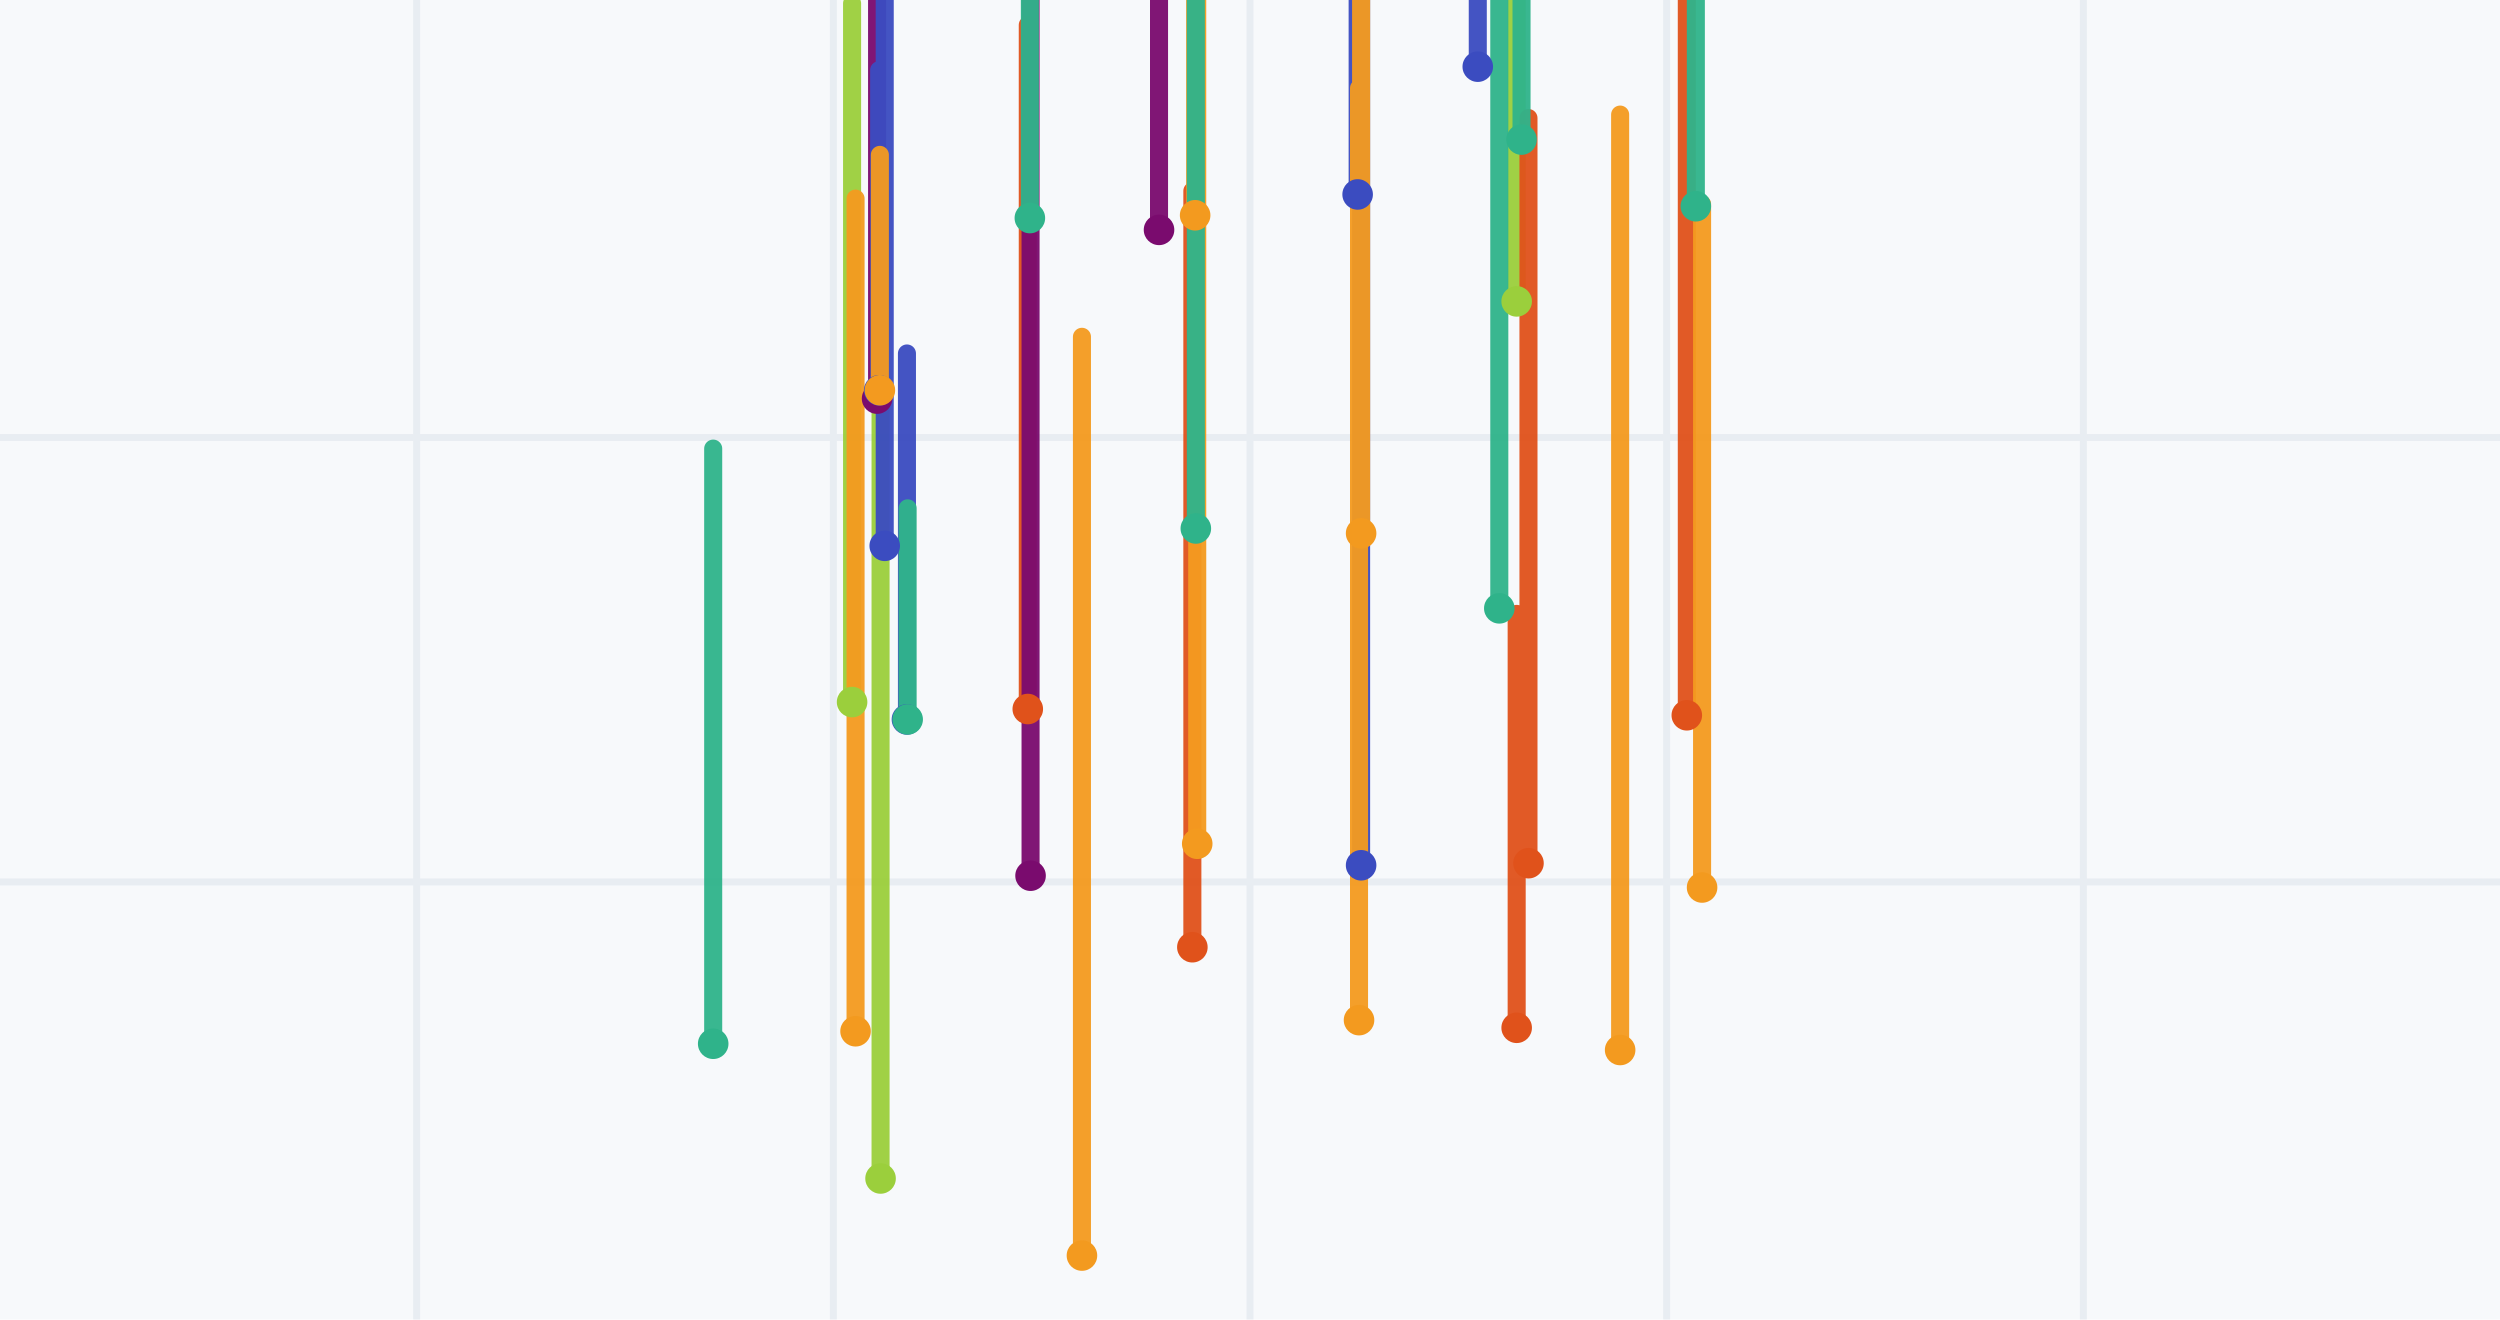
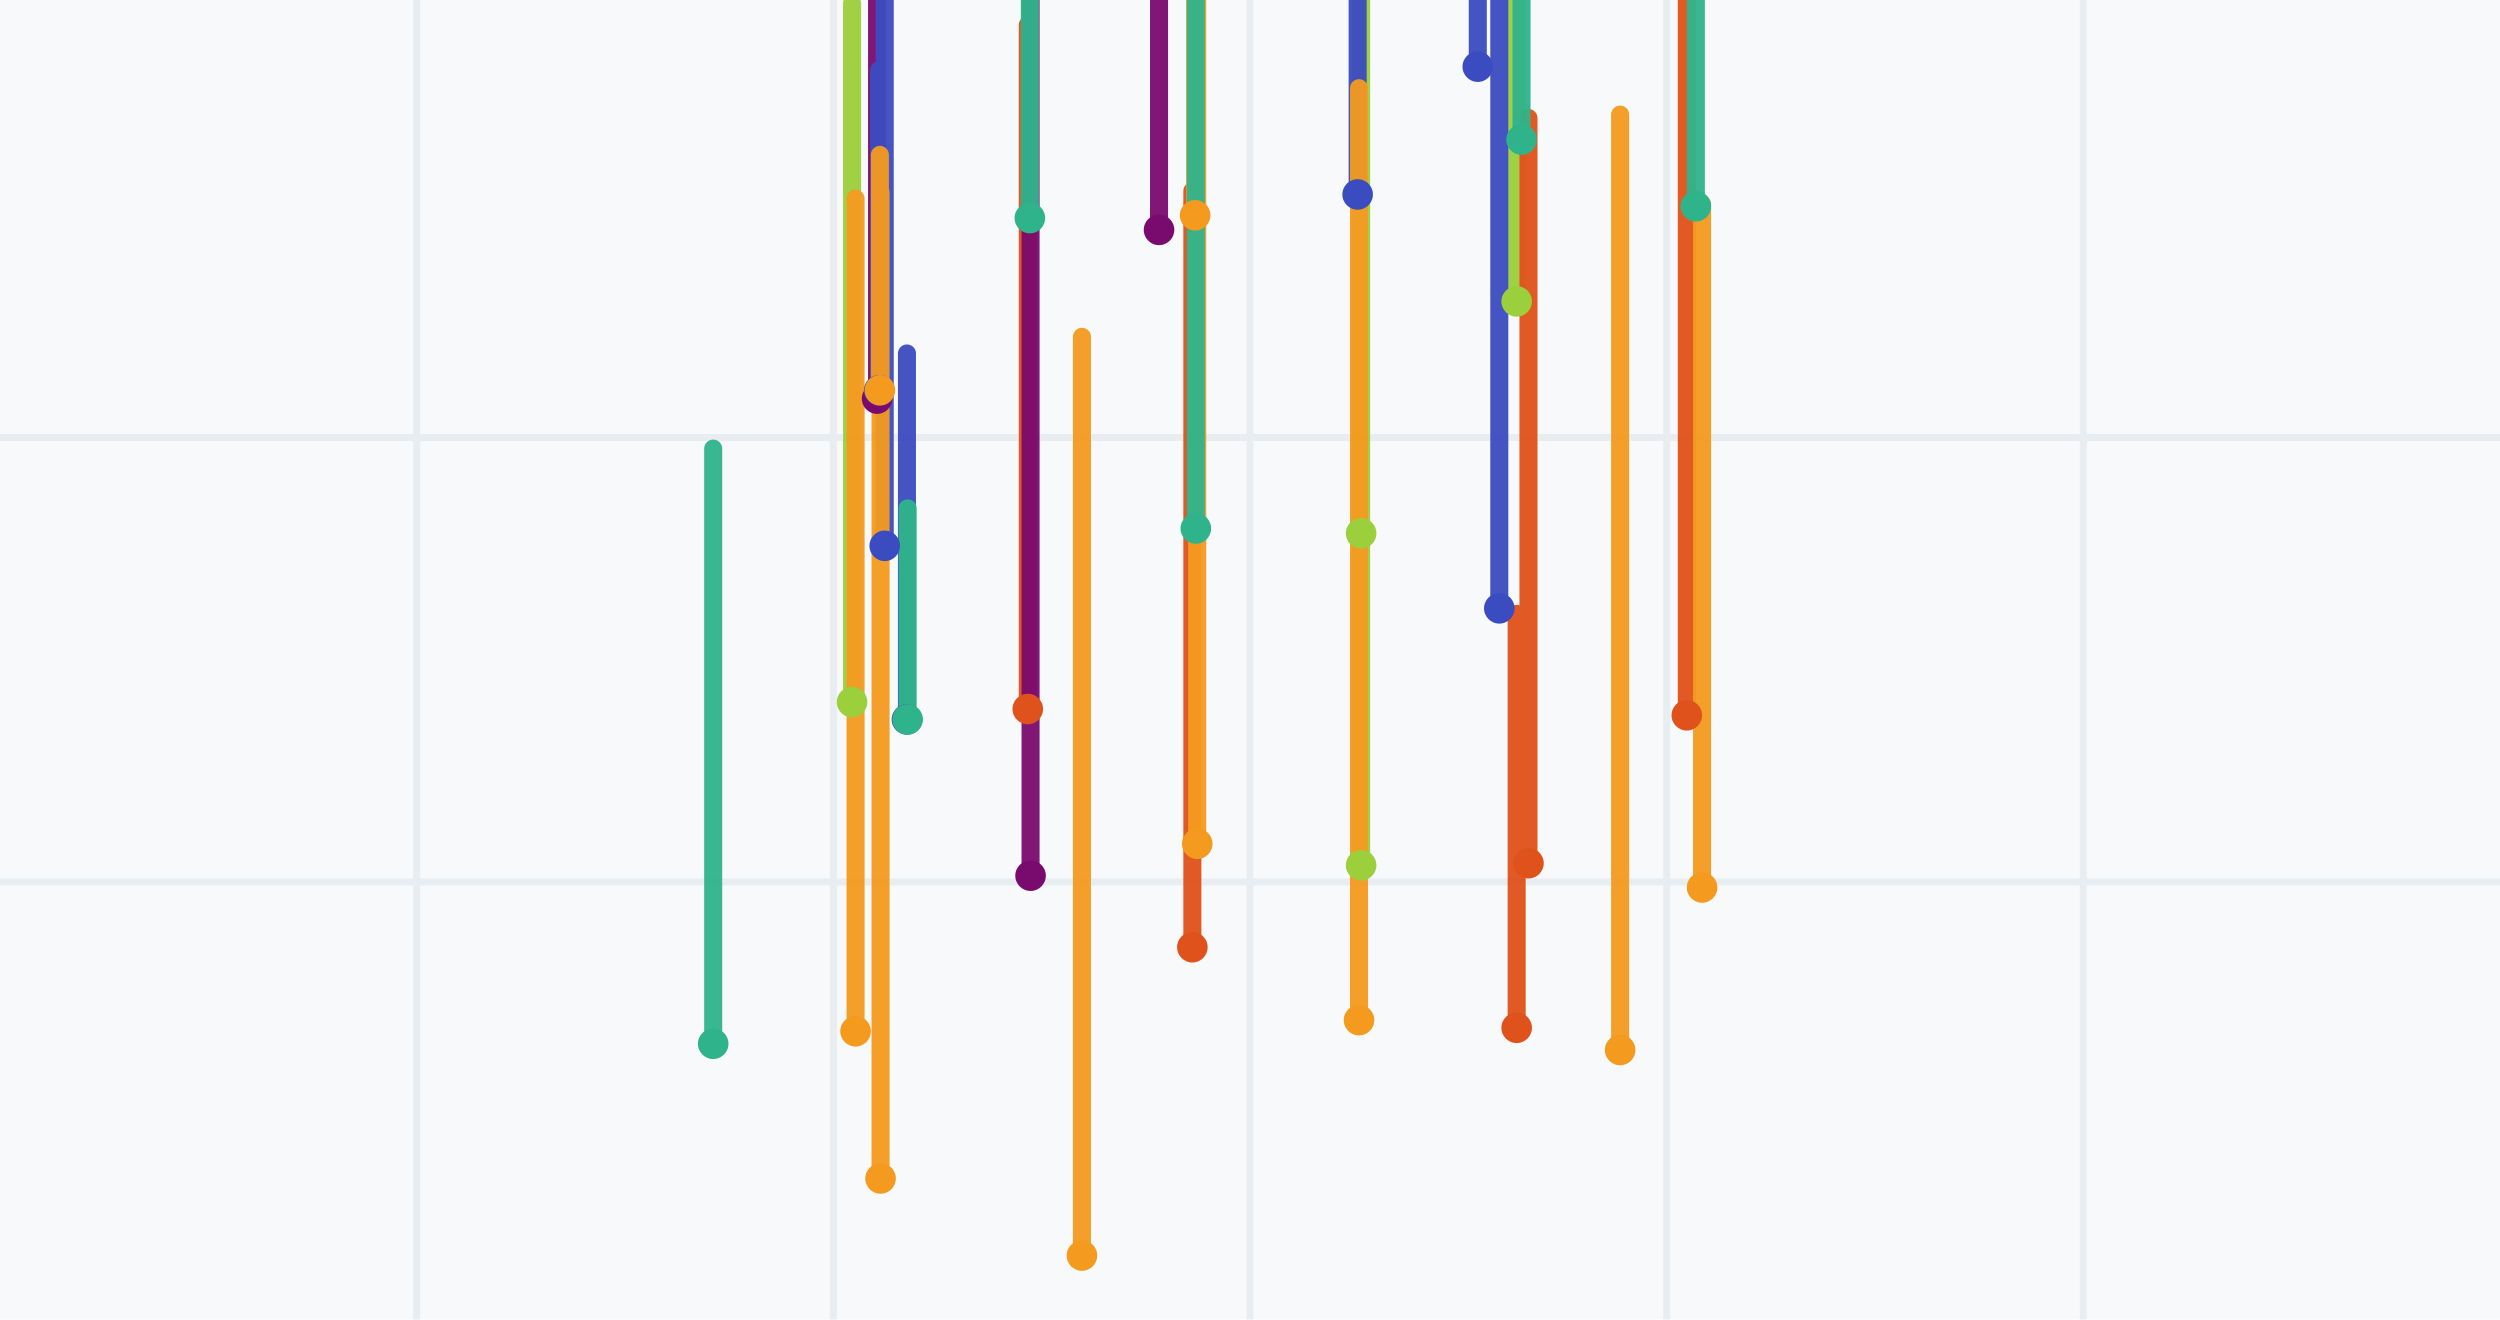
<svg xmlns="http://www.w3.org/2000/svg" viewBox="0 0 360 190" width="360" height="190" role="img" aria-label="drill plan">
  <rect width="360" height="190" fill="#f7f9fb" />
  <line x1="60" y1="0" x2="60" y2="190" stroke="#e8edf2" />
  <line x1="120" y1="0" x2="120" y2="190" stroke="#e8edf2" />
  <line x1="180" y1="0" x2="180" y2="190" stroke="#e8edf2" />
  <line x1="240" y1="0" x2="240" y2="190" stroke="#e8edf2" />
  <line x1="300" y1="0" x2="300" y2="190" stroke="#e8edf2" />
  <line x1="0" y1="63" x2="360" y2="63" stroke="#e8edf2" />
  <line x1="0" y1="127" x2="360" y2="127" stroke="#e8edf2" />
-   <path d="M122.7 101.1L122.7 0.5M218.4 43.4L218.4 -55.1M126.8 169.7L126.8 27.7" stroke="#9bcf3c" stroke-width="2.6" fill="none" stroke-linecap="round" opacity=".95" />
+   <path d="M122.7 101.1L122.7 0.5M196.0 76.8L196.0 -41.6M196.0 124.6L196.0 -13.0M218.4 43.4L218.4 -55.1" stroke="#9bcf3c" stroke-width="2.6" fill="none" stroke-linecap="round" opacity=".95" />
  <path d="M148.0 102.1L148.0 3.6M171.7 136.4L171.7 27.5M218.4 148.0L218.4 88.4M220.1 124.3L220.1 17.0M242.9 103.0L242.9 -3.5" stroke="#e0521b" stroke-width="2.6" fill="none" stroke-linecap="round" opacity=".95" />
  <path d="M126.3 57.4L126.3 -33.5M166.9 33.1L166.9 -67.9M148.4 126.1L148.4 -7.6" stroke="#7a0b6e" stroke-width="2.6" fill="none" stroke-linecap="round" opacity=".95" />
-   <path d="M212.8 9.6L212.8 -61.4M127.4 78.6L127.4 -29.2M195.5 28.0L195.5 -61.4M196.0 124.6L196.0 -13.0M126.6 56.2L126.6 10.1M130.6 103.6L130.6 50.9" stroke="#3b4cc0" stroke-width="2.6" fill="none" stroke-linecap="round" opacity=".95" />
-   <path d="M155.8 180.8L155.8 48.5M195.7 146.9L195.7 12.7M123.2 148.5L123.2 28.6M196.0 76.8L196.0 -41.6M172.1 31.0L172.1 -41.2M172.4 121.5L172.4 -8.6M233.3 151.2L233.3 16.5M126.7 56.2L126.7 22.3M245.1 127.8L245.1 29.4" stroke="#f39a1f" stroke-width="2.6" fill="none" stroke-linecap="round" opacity=".95" />
-   <path d="M102.7 150.3L102.7 64.6M215.9 87.6L215.9 -22.5M172.2 76.1L172.2 -67.2M148.3 31.4L148.3 -43.3M219.1 20.1L219.1 -31.9M244.2 29.7L244.2 -38.5M130.7 103.6L130.7 73.2" stroke="#2fb38a" stroke-width="2.6" fill="none" stroke-linecap="round" opacity=".95" />
-   <path d="M120.5 101.1a2.2 2.2 0 1 0 4.4 0a2.2 2.2 0 1 0-4.4 0M216.2 43.4a2.2 2.2 0 1 0 4.4 0a2.2 2.2 0 1 0-4.4 0M124.6 169.7a2.2 2.2 0 1 0 4.4 0a2.2 2.2 0 1 0-4.4 0" fill="#9bcf3c" />
+   <path d="M212.8 9.6L212.8 -61.4M215.9 87.6L215.9 -22.5M127.4 78.6L127.4 -29.2M195.5 28.0L195.5 -61.4M126.6 56.2L126.6 10.1M130.6 103.6L130.6 50.9" stroke="#3b4cc0" stroke-width="2.6" fill="none" stroke-linecap="round" opacity=".95" />
+   <path d="M155.8 180.8L155.8 48.5M195.7 146.9L195.7 12.7M123.2 148.5L123.2 28.6M172.1 31.0L172.1 -41.2M172.4 121.5L172.4 -8.6M233.3 151.2L233.3 16.5M126.7 56.2L126.7 22.3M245.1 127.8L245.1 29.4M126.8 169.7L126.8 27.7" stroke="#f39a1f" stroke-width="2.6" fill="none" stroke-linecap="round" opacity=".95" />
+   <path d="M102.7 150.3L102.7 64.6M172.2 76.1L172.2 -67.2M148.3 31.4L148.3 -43.3M219.1 20.1L219.1 -31.9M244.2 29.7L244.2 -38.5M130.7 103.6L130.7 73.2" stroke="#2fb38a" stroke-width="2.6" fill="none" stroke-linecap="round" opacity=".95" />
+   <path d="M120.5 101.1a2.2 2.2 0 1 0 4.4 0a2.2 2.2 0 1 0-4.4 0M193.8 76.8a2.2 2.2 0 1 0 4.4 0a2.2 2.2 0 1 0-4.4 0M193.8 124.6a2.2 2.2 0 1 0 4.4 0a2.2 2.2 0 1 0-4.4 0M216.2 43.4a2.2 2.2 0 1 0 4.4 0a2.2 2.2 0 1 0-4.4 0" fill="#9bcf3c" />
  <path d="M145.8 102.1a2.2 2.2 0 1 0 4.4 0a2.2 2.2 0 1 0-4.4 0M169.5 136.4a2.2 2.2 0 1 0 4.4 0a2.2 2.2 0 1 0-4.4 0M216.2 148.0a2.2 2.2 0 1 0 4.4 0a2.2 2.2 0 1 0-4.4 0M217.9 124.3a2.2 2.2 0 1 0 4.4 0a2.2 2.2 0 1 0-4.4 0M240.7 103.0a2.2 2.2 0 1 0 4.4 0a2.2 2.2 0 1 0-4.4 0" fill="#e0521b" />
  <path d="M124.1 57.4a2.2 2.2 0 1 0 4.4 0a2.2 2.2 0 1 0-4.4 0M164.7 33.1a2.2 2.2 0 1 0 4.4 0a2.2 2.2 0 1 0-4.4 0M146.2 126.1a2.2 2.2 0 1 0 4.4 0a2.2 2.2 0 1 0-4.4 0" fill="#7a0b6e" />
-   <path d="M210.6 9.6a2.2 2.2 0 1 0 4.4 0a2.2 2.2 0 1 0-4.4 0M125.2 78.6a2.2 2.2 0 1 0 4.4 0a2.2 2.2 0 1 0-4.4 0M193.3 28.0a2.2 2.2 0 1 0 4.4 0a2.2 2.2 0 1 0-4.4 0M193.8 124.6a2.2 2.2 0 1 0 4.4 0a2.2 2.2 0 1 0-4.4 0M124.4 56.2a2.2 2.2 0 1 0 4.4 0a2.2 2.2 0 1 0-4.4 0M128.4 103.6a2.2 2.2 0 1 0 4.4 0a2.2 2.2 0 1 0-4.4 0" fill="#3b4cc0" />
-   <path d="M153.6 180.8a2.2 2.2 0 1 0 4.4 0a2.2 2.2 0 1 0-4.4 0M193.5 146.9a2.2 2.2 0 1 0 4.4 0a2.2 2.2 0 1 0-4.4 0M121.0 148.5a2.2 2.2 0 1 0 4.4 0a2.2 2.2 0 1 0-4.4 0M193.8 76.8a2.2 2.2 0 1 0 4.4 0a2.2 2.2 0 1 0-4.4 0M169.9 31.0a2.2 2.2 0 1 0 4.4 0a2.2 2.2 0 1 0-4.4 0M170.2 121.5a2.2 2.2 0 1 0 4.4 0a2.2 2.2 0 1 0-4.4 0M231.1 151.2a2.2 2.2 0 1 0 4.4 0a2.2 2.2 0 1 0-4.4 0M124.5 56.2a2.2 2.2 0 1 0 4.4 0a2.2 2.2 0 1 0-4.4 0M242.9 127.8a2.2 2.2 0 1 0 4.4 0a2.2 2.2 0 1 0-4.4 0" fill="#f39a1f" />
-   <path d="M100.5 150.3a2.2 2.2 0 1 0 4.4 0a2.2 2.2 0 1 0-4.4 0M213.7 87.6a2.2 2.2 0 1 0 4.4 0a2.2 2.2 0 1 0-4.4 0M170.0 76.1a2.2 2.2 0 1 0 4.4 0a2.2 2.2 0 1 0-4.4 0M146.1 31.4a2.2 2.2 0 1 0 4.4 0a2.2 2.2 0 1 0-4.4 0M216.9 20.1a2.2 2.2 0 1 0 4.4 0a2.2 2.2 0 1 0-4.4 0M242.0 29.7a2.2 2.2 0 1 0 4.4 0a2.2 2.2 0 1 0-4.4 0M128.5 103.6a2.2 2.2 0 1 0 4.4 0a2.2 2.2 0 1 0-4.4 0" fill="#2fb38a" />
+   <path d="M210.6 9.6a2.2 2.2 0 1 0 4.4 0a2.2 2.2 0 1 0-4.4 0M213.7 87.6a2.2 2.2 0 1 0 4.4 0a2.2 2.2 0 1 0-4.4 0M125.2 78.6a2.2 2.2 0 1 0 4.4 0a2.2 2.2 0 1 0-4.4 0M193.3 28.0a2.2 2.2 0 1 0 4.4 0a2.2 2.2 0 1 0-4.4 0M124.4 56.2a2.2 2.2 0 1 0 4.4 0a2.2 2.2 0 1 0-4.4 0M128.4 103.6a2.2 2.2 0 1 0 4.4 0a2.2 2.2 0 1 0-4.4 0" fill="#3b4cc0" />
+   <path d="M153.6 180.8a2.2 2.2 0 1 0 4.4 0a2.2 2.2 0 1 0-4.4 0M193.5 146.9a2.2 2.2 0 1 0 4.4 0a2.2 2.2 0 1 0-4.4 0M121.0 148.5a2.2 2.2 0 1 0 4.4 0a2.2 2.2 0 1 0-4.4 0M169.9 31.0a2.2 2.2 0 1 0 4.4 0a2.2 2.2 0 1 0-4.4 0M170.2 121.5a2.2 2.2 0 1 0 4.4 0a2.2 2.2 0 1 0-4.4 0M231.1 151.2a2.2 2.2 0 1 0 4.4 0a2.2 2.2 0 1 0-4.4 0M124.5 56.2a2.2 2.2 0 1 0 4.4 0a2.2 2.2 0 1 0-4.4 0M242.9 127.8a2.2 2.2 0 1 0 4.4 0a2.2 2.2 0 1 0-4.4 0M124.6 169.7a2.2 2.2 0 1 0 4.4 0a2.2 2.2 0 1 0-4.4 0" fill="#f39a1f" />
+   <path d="M100.5 150.3a2.2 2.2 0 1 0 4.4 0a2.2 2.2 0 1 0-4.4 0M170.0 76.1a2.2 2.2 0 1 0 4.4 0a2.2 2.2 0 1 0-4.4 0M146.1 31.4a2.2 2.2 0 1 0 4.4 0a2.2 2.2 0 1 0-4.4 0M216.9 20.1a2.2 2.2 0 1 0 4.4 0a2.2 2.2 0 1 0-4.4 0M242.0 29.7a2.2 2.2 0 1 0 4.4 0a2.2 2.2 0 1 0-4.4 0M128.5 103.6a2.2 2.2 0 1 0 4.4 0a2.2 2.2 0 1 0-4.4 0" fill="#2fb38a" />
</svg>
